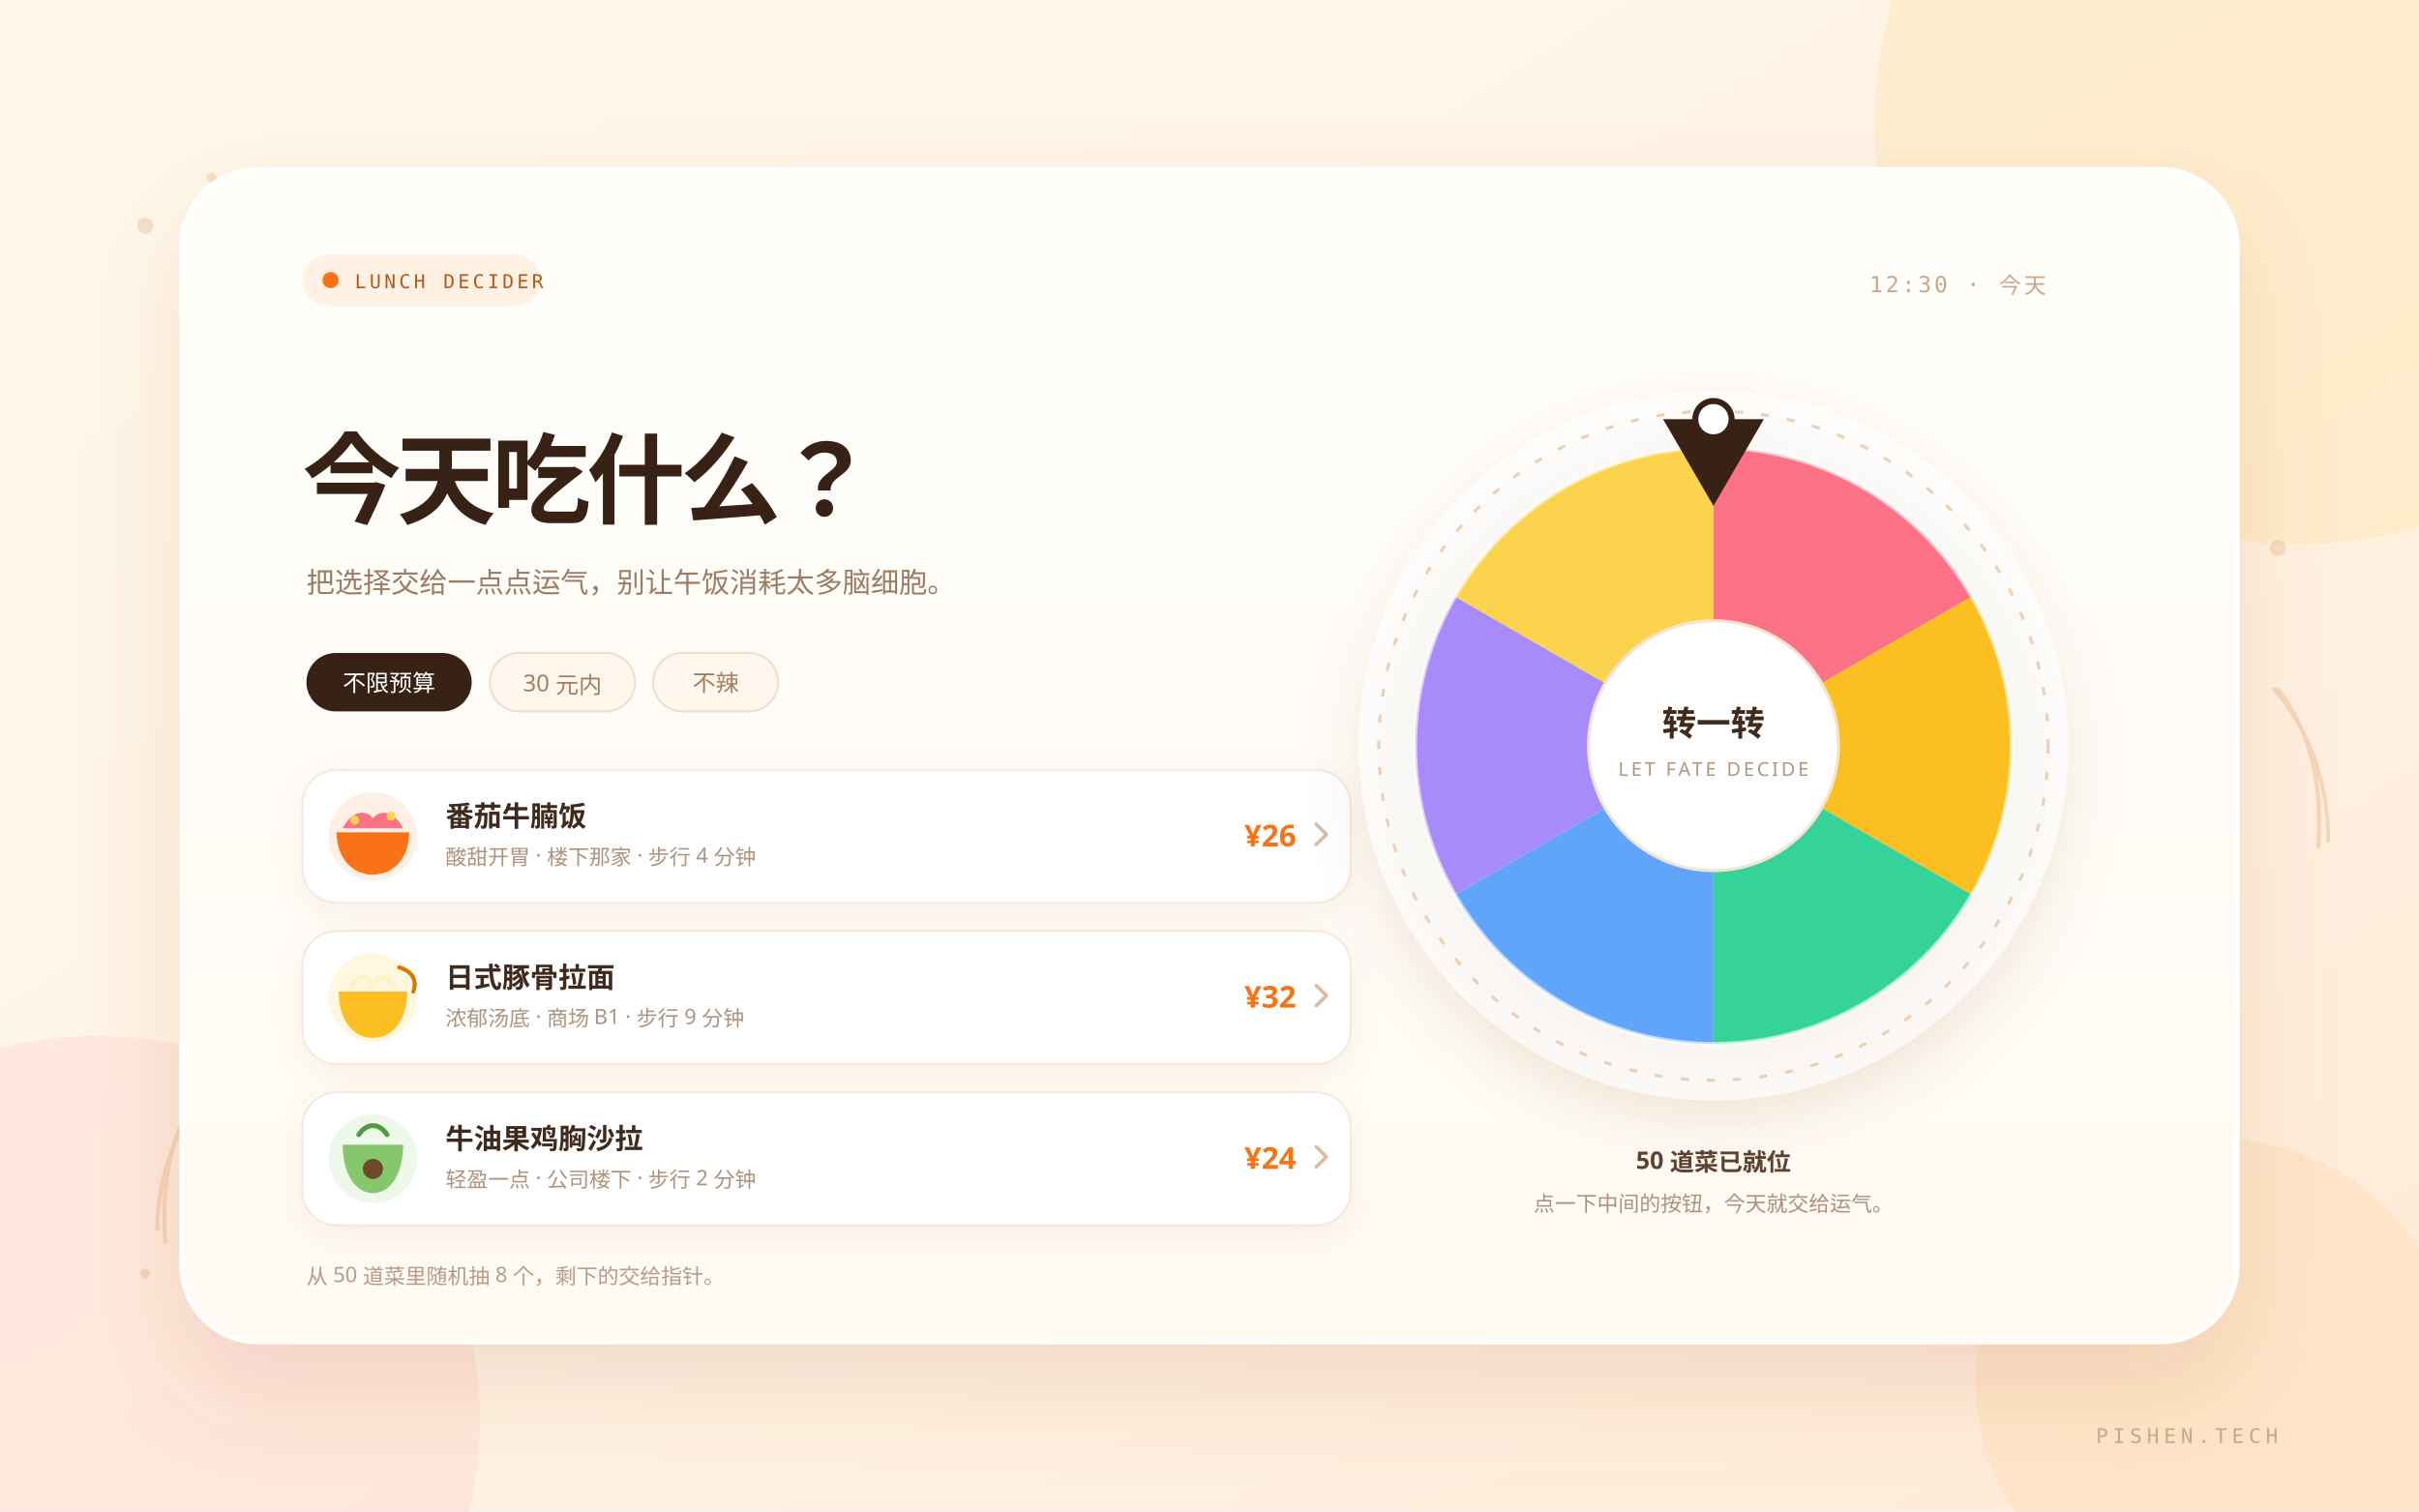
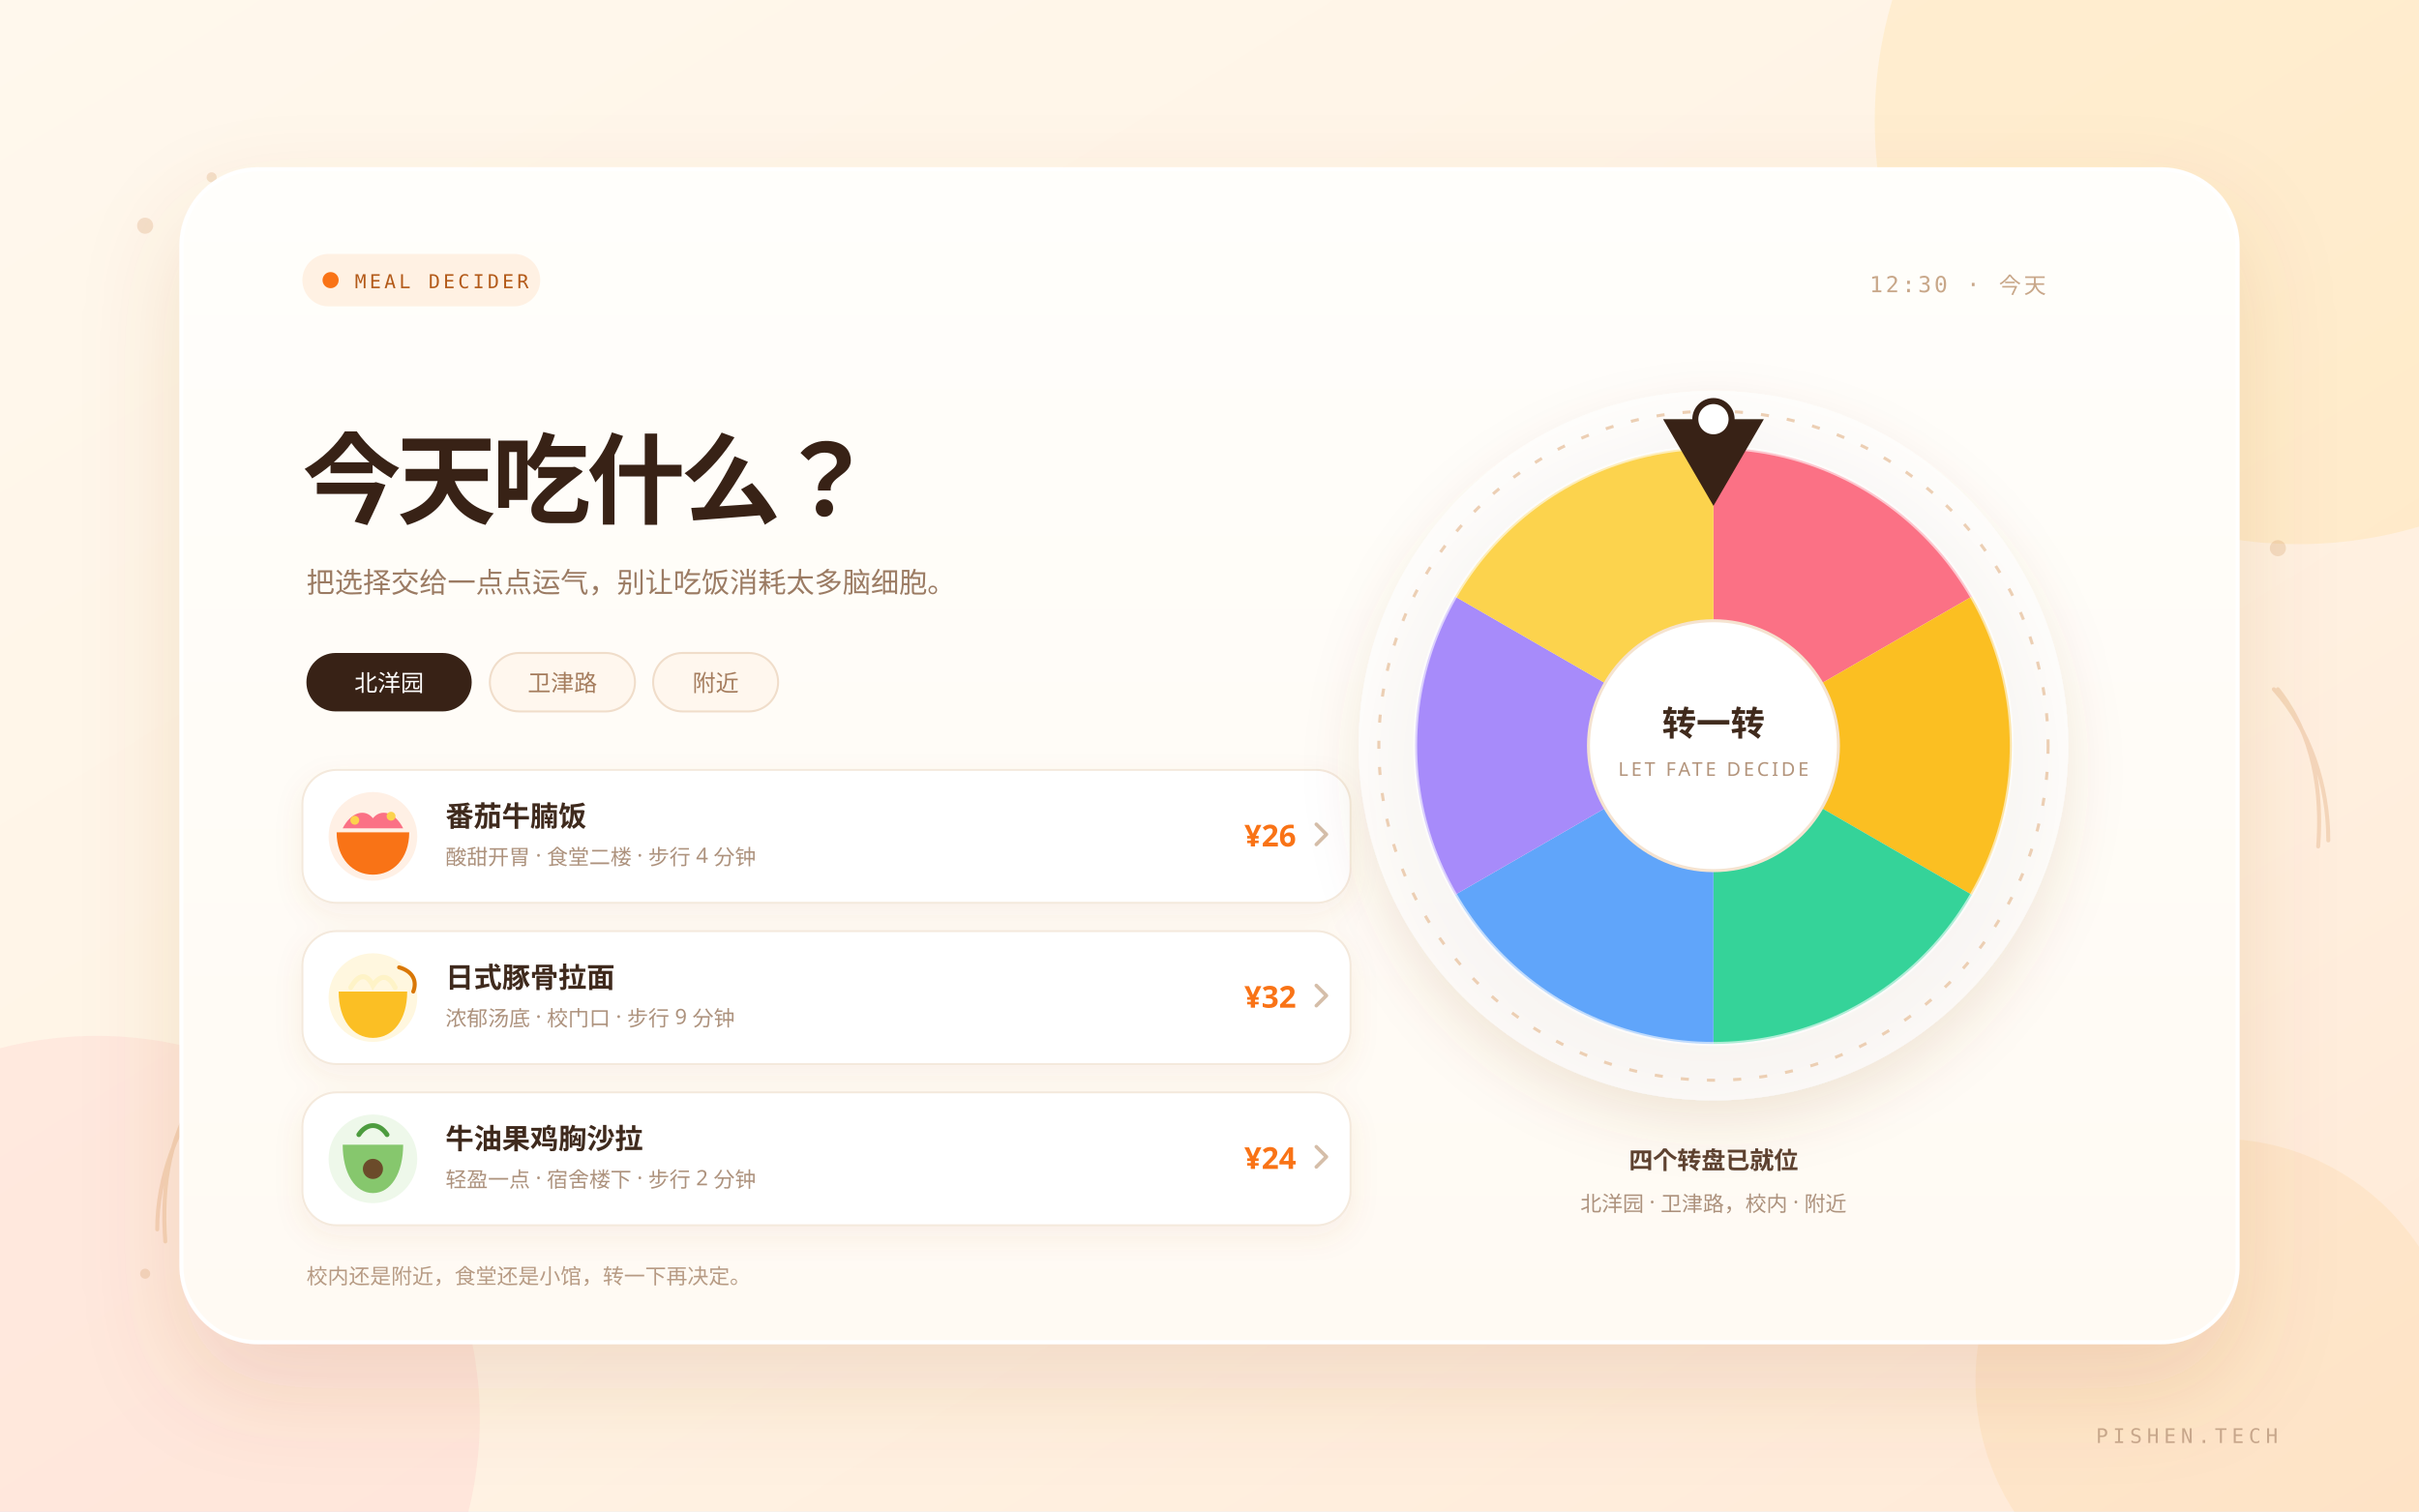
<svg xmlns="http://www.w3.org/2000/svg" viewBox="0 0 1200 750" width="1200" height="750" role="img" aria-labelledby="coverFoodTitle">
  <defs>
    <linearGradient id="foodBg" x1="0" y1="0" x2="1" y2="1">
      <stop offset="0" stop-color="#fff8ed" />
      <stop offset=".55" stop-color="#fff3e4" />
      <stop offset="1" stop-color="#ffe9d6" />
    </linearGradient>
    <linearGradient id="foodCard" x1="0" y1="0" x2="0" y2="1">
      <stop offset="0" stop-color="#fffefb" />
      <stop offset="1" stop-color="#fffaf3" />
    </linearGradient>
    <filter id="foodShadow" x="-15%" y="-15%" width="130%" height="140%">
      <feDropShadow dx="0" dy="22" stdDeviation="24" flood-color="#a85a2a" flood-opacity=".15" />
    </filter>
    <filter id="foodWheelShadow" x="-30%" y="-30%" width="160%" height="160%">
      <feDropShadow dx="0" dy="12" stdDeviation="14" flood-color="#8f4b22" flood-opacity=".20" />
    </filter>
    <filter id="foodRowShadow" x="-10%" y="-20%" width="120%" height="150%">
      <feDropShadow dx="0" dy="5" stdDeviation="7" flood-color="#b8774b" flood-opacity=".08" />
    </filter>
  </defs>
  <rect width="1200" height="750" fill="url(#foodBg)" />
  <circle cx="1140" cy="60" r="210" fill="#fbbf24" opacity=".12" />
  <circle cx="48" cy="704" r="190" fill="#fb7185" opacity=".09" />
  <circle cx="1100" cy="685" r="120" fill="#f59e0b" opacity=".08" />
  <g fill="#d69a65" opacity=".26">
    <circle cx="72" cy="112" r="4" />
    <circle cx="105" cy="88" r="2.5" />
    <circle cx="1130" cy="272" r="4" />
    <circle cx="1098" cy="310" r="2.5" />
    <circle cx="72" cy="632" r="2.5" />
    <circle cx="1068" cy="636" r="3" />
  </g>
  <path d="M104 538c-16 20-26 46-26 72M102 538c-18 22-22 50-20 78" fill="none" stroke="#e7b98f" stroke-width="2" stroke-linecap="round" opacity=".45" />
  <path d="M1128 342c18 20 27 48 27 75M1130 342c18 23 22 51 20 78" fill="none" stroke="#e7b98f" stroke-width="2" stroke-linecap="round" opacity=".45" />
  <g filter="url(#foodShadow)">
    <rect x="90" y="84" width="1020" height="582" rx="38" fill="url(#foodCard)" stroke="#fff" stroke-width="2" />
  </g>
  <g font-family="'PingFang SC','Microsoft YaHei',sans-serif">
    <rect x="150" y="126" width="118" height="26" rx="13" fill="#fff1e3" />
    <circle cx="164" cy="139" r="4" fill="#f97316" />
-     <text x="176" y="143" fill="#b35a19" font-size="9.5" font-family="'SFMono-Regular',Consolas,monospace" letter-spacing="1.6">LUNCH DECIDER</text>
+     <text x="176" y="143" fill="#b35a19" font-size="9.5" font-family="'SFMono-Regular',Consolas,monospace" letter-spacing="1.6">MEAL DECIDER</text>
    <text x="1015" y="145" fill="#c8a789" font-size="11" text-anchor="end" font-family="'SFMono-Regular',Consolas,monospace" letter-spacing="1.4">12:30 · 今天</text>
    <text x="150" y="256" fill="#382216" font-size="49" font-weight="700" letter-spacing="-2">今天吃什么？</text>
-     <text x="152" y="294" fill="#9b7b63" font-size="14">把选择交给一点点运气，别让午饭消耗太多脑细胞。</text>
+     <text x="152" y="294" fill="#9b7b63" font-size="14">把选择交给一点点运气，别让吃饭消耗太多脑细胞。</text>
    <g font-size="11.5">
      <rect x="152" y="324" width="82" height="29" rx="14.5" fill="#382216" />
-       <text x="193" y="343" fill="#fff" text-anchor="middle">不限预算</text>
+       <text x="193" y="343" fill="#fff" text-anchor="middle">北洋园</text>
      <rect x="243" y="324" width="72" height="29" rx="14.5" fill="#fff7ee" stroke="#f0ddca" />
-       <text x="279" y="343" fill="#a57d5e" text-anchor="middle">30 元内</text>
+       <text x="279" y="343" fill="#a57d5e" text-anchor="middle">卫津路</text>
      <rect x="324" y="324" width="62" height="29" rx="14.5" fill="#fff7ee" stroke="#f0ddca" />
-       <text x="355" y="343" fill="#a57d5e" text-anchor="middle">不辣</text>
+       <text x="355" y="343" fill="#a57d5e" text-anchor="middle">附近</text>
    </g>
    <g filter="url(#foodRowShadow)">
      <rect x="150" y="382" width="520" height="66" rx="17" fill="#ffffff" stroke="#f4e9dc" />
      <rect x="150" y="462" width="520" height="66" rx="17" fill="#ffffff" stroke="#f4e9dc" />
      <rect x="150" y="542" width="520" height="66" rx="17" fill="#ffffff" stroke="#f4e9dc" />
    </g>
    <circle cx="185" cy="415" r="22" fill="#fff0e5" />
    <path d="M167 413h36c0 13-8 21-18 21s-18-8-18-21Z" fill="#f97316" />
    <path d="M170 411c4-8 11-10 15-5 4-5 11-3 15 5Z" fill="#fb7185" />
    <circle cx="176" cy="407" r="2.2" fill="#fcd34d" />
    <circle cx="194" cy="405" r="2.2" fill="#fcd34d" />
    <text x="221" y="410" fill="#3f2a1d" font-size="14" font-weight="600">番茄牛腩饭</text>
-     <text x="221" y="429" fill="#ad927d" font-size="10.5">酸甜开胃 · 楼下那家 · 步行 4 分钟</text>
+     <text x="221" y="429" fill="#ad927d" font-size="10.5">酸甜开胃 · 食堂二楼 · 步行 4 分钟</text>
    <text x="643" y="420" fill="#f97316" font-size="15" font-weight="700" text-anchor="end">¥26</text>
    <path d="m653 409 5 5-5 5" fill="none" stroke="#d5bea9" stroke-width="1.8" stroke-linecap="round" stroke-linejoin="round" />
    <circle cx="185" cy="495" r="22" fill="#fff7df" />
    <path d="M168 492h34c0 14-7 23-17 23s-17-9-17-23Z" fill="#fbbf24" />
    <path d="M174 490c4-7 8-7 11-1 4-6 8-5 11 1" fill="none" stroke="#fef3c7" stroke-width="2.5" stroke-linecap="round" />
    <path d="M198 480c7 2 9 7 7 12" fill="none" stroke="#d97706" stroke-width="2" stroke-linecap="round" />
    <text x="221" y="490" fill="#3f2a1d" font-size="14" font-weight="600">日式豚骨拉面</text>
-     <text x="221" y="509" fill="#ad927d" font-size="10.5">浓郁汤底 · 商场 B1 · 步行 9 分钟</text>
+     <text x="221" y="509" fill="#ad927d" font-size="10.5">浓郁汤底 · 校门口 · 步行 9 分钟</text>
    <text x="643" y="500" fill="#f97316" font-size="15" font-weight="700" text-anchor="end">¥32</text>
    <path d="m653 489 5 5-5 5" fill="none" stroke="#d5bea9" stroke-width="1.8" stroke-linecap="round" stroke-linejoin="round" />
    <circle cx="185" cy="575" r="22" fill="#eef8ea" />
    <path d="M170 568c0 14 6 24 15 24s15-10 15-24Z" fill="#86c76d" />
    <path d="M178 563c4-6 10-6 14 0" fill="none" stroke="#4d9c3f" stroke-width="2.4" stroke-linecap="round" />
    <circle cx="185" cy="580" r="5" fill="#6b4b2a" />
    <text x="221" y="570" fill="#3f2a1d" font-size="14" font-weight="600">牛油果鸡胸沙拉</text>
-     <text x="221" y="589" fill="#ad927d" font-size="10.5">轻盈一点 · 公司楼下 · 步行 2 分钟</text>
+     <text x="221" y="589" fill="#ad927d" font-size="10.5">轻盈一点 · 宿舍楼下 · 步行 2 分钟</text>
    <text x="643" y="580" fill="#f97316" font-size="15" font-weight="700" text-anchor="end">¥24</text>
    <path d="m653 569 5 5-5 5" fill="none" stroke="#d5bea9" stroke-width="1.8" stroke-linecap="round" stroke-linejoin="round" />
-     <text x="152" y="637" fill="#b79b84" font-size="10.5">从 50 道菜里随机抽 8 个，剩下的交给指针。</text>
+     <text x="152" y="637" fill="#b79b84" font-size="10.5">校内还是附近，食堂还是小馆，转一下再决定。</text>
    <g filter="url(#foodWheelShadow)">
      <circle cx="850" cy="370" r="176" fill="#fff" opacity=".55" />
      <circle cx="850" cy="370" r="166" fill="none" stroke="#eccfb4" stroke-width="1.5" stroke-dasharray="4 9" />
      <path d="M850 370 850 222a148 148 0 0 1 128.2 74Z" fill="#fb7185" />
      <path d="M850 370l128.2-74a148 148 0 0 1 0 148Z" fill="#fbbf24" />
      <path d="M850 370l128.2 74A148 148 0 0 1 850 518Z" fill="#34d399" />
      <path d="M850 370v148a148 148 0 0 1-128.2-74Z" fill="#60a5fa" />
      <path d="M850 370l-128.2 74a148 148 0 0 1 0-148Z" fill="#a78bfa" />
      <path d="M850 370l-128.2-74A148 148 0 0 1 850 222Z" fill="#fcd34d" />
      <circle cx="850" cy="370" r="148" fill="none" stroke="#ffffff" stroke-opacity=".6" stroke-width="2" />
      <circle cx="850" cy="370" r="62" fill="#ffffff" stroke="#f5e3d0" stroke-width="1.5" />
      <text x="850" y="365" fill="#3f2a1d" font-size="17" font-weight="700" text-anchor="middle">转一转</text>
      <text x="850" y="385" fill="#b3947b" font-size="9.5" text-anchor="middle" letter-spacing="1.4">LET FATE DECIDE</text>
      <path d="M825 208 875 208 850 251Z" fill="#382216" />
      <circle cx="850" cy="208" r="9" fill="#fff" stroke="#382216" stroke-width="3" />
    </g>
-     <text x="850" y="580" fill="#5e4230" font-size="12" font-weight="600" text-anchor="middle">50 道菜已就位</text>
-     <text x="850" y="601" fill="#ad927d" font-size="10.5" text-anchor="middle">点一下中间的按钮，今天就交给运气。</text>
+     <text x="850" y="580" fill="#5e4230" font-size="12" font-weight="600" text-anchor="middle">四个转盘已就位</text>
+     <text x="850" y="601" fill="#ad927d" font-size="10.5" text-anchor="middle">北洋园 · 卫津路，校内 · 附近</text>
  </g>
  <text x="1130" y="716" text-anchor="end" fill="#b08d72" opacity=".7" font-family="'SFMono-Regular',Consolas,monospace" font-size="10" letter-spacing="2.4">PISHEN.TECH</text>
</svg>
